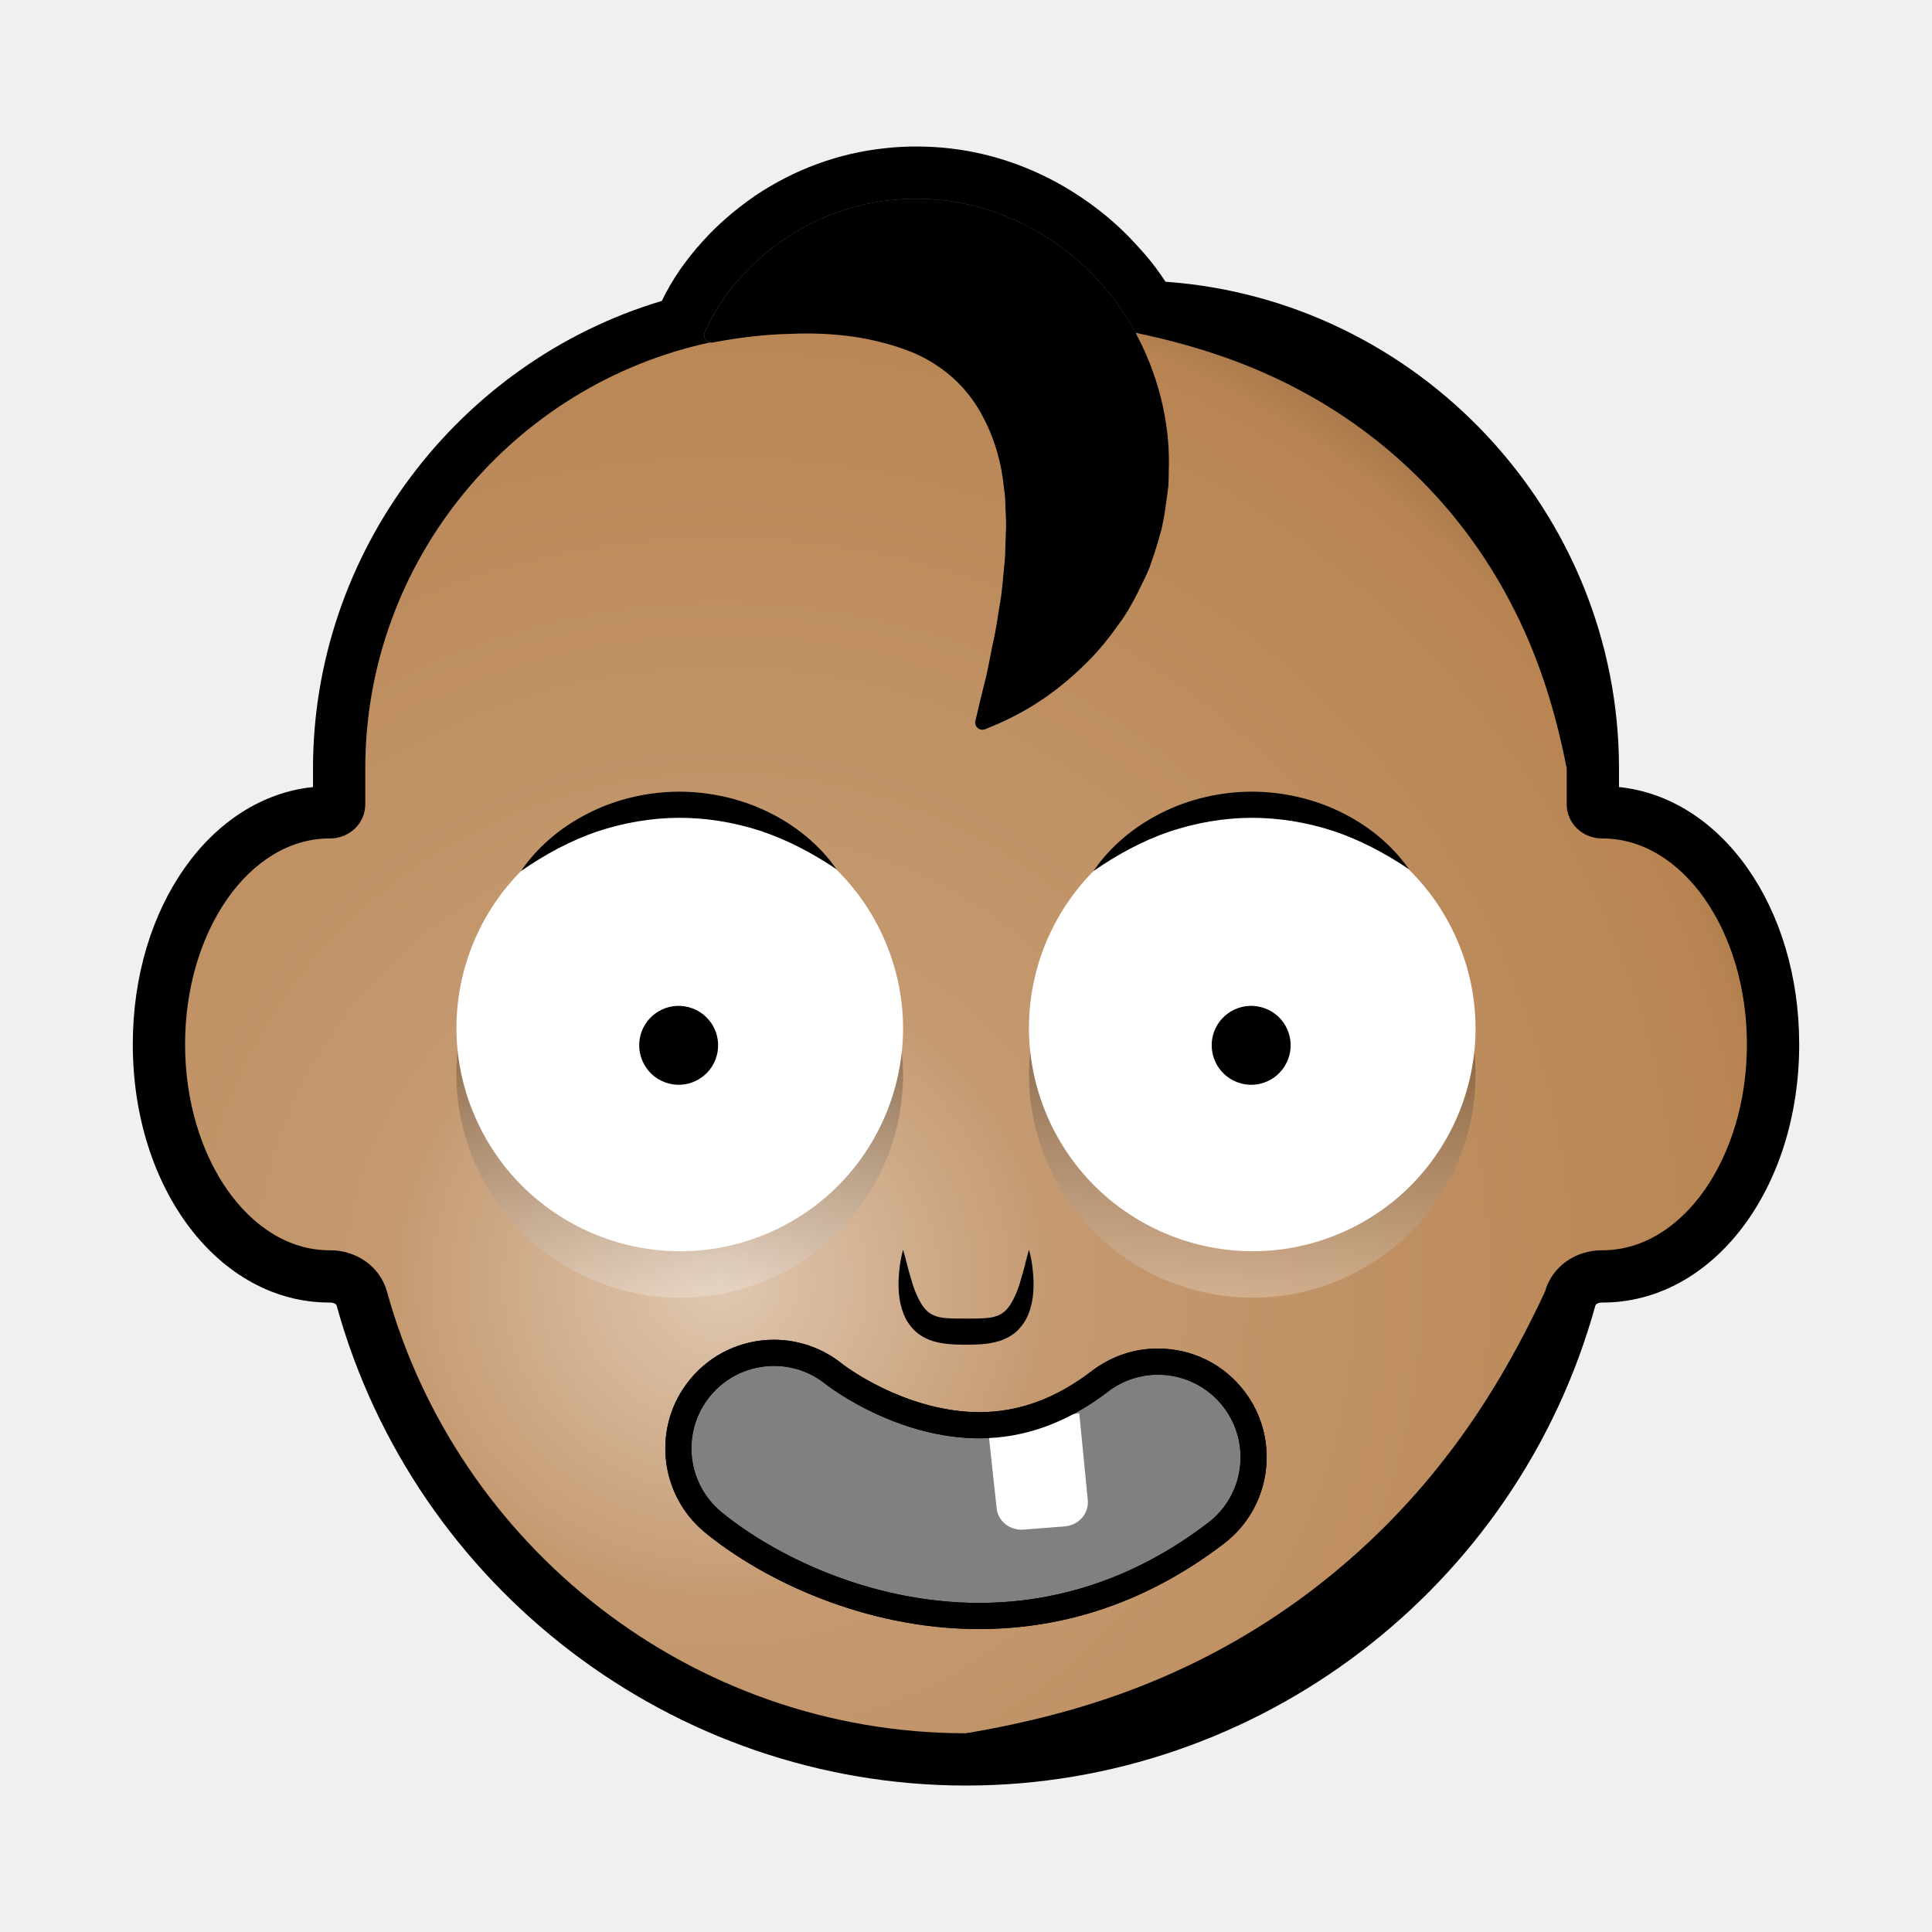
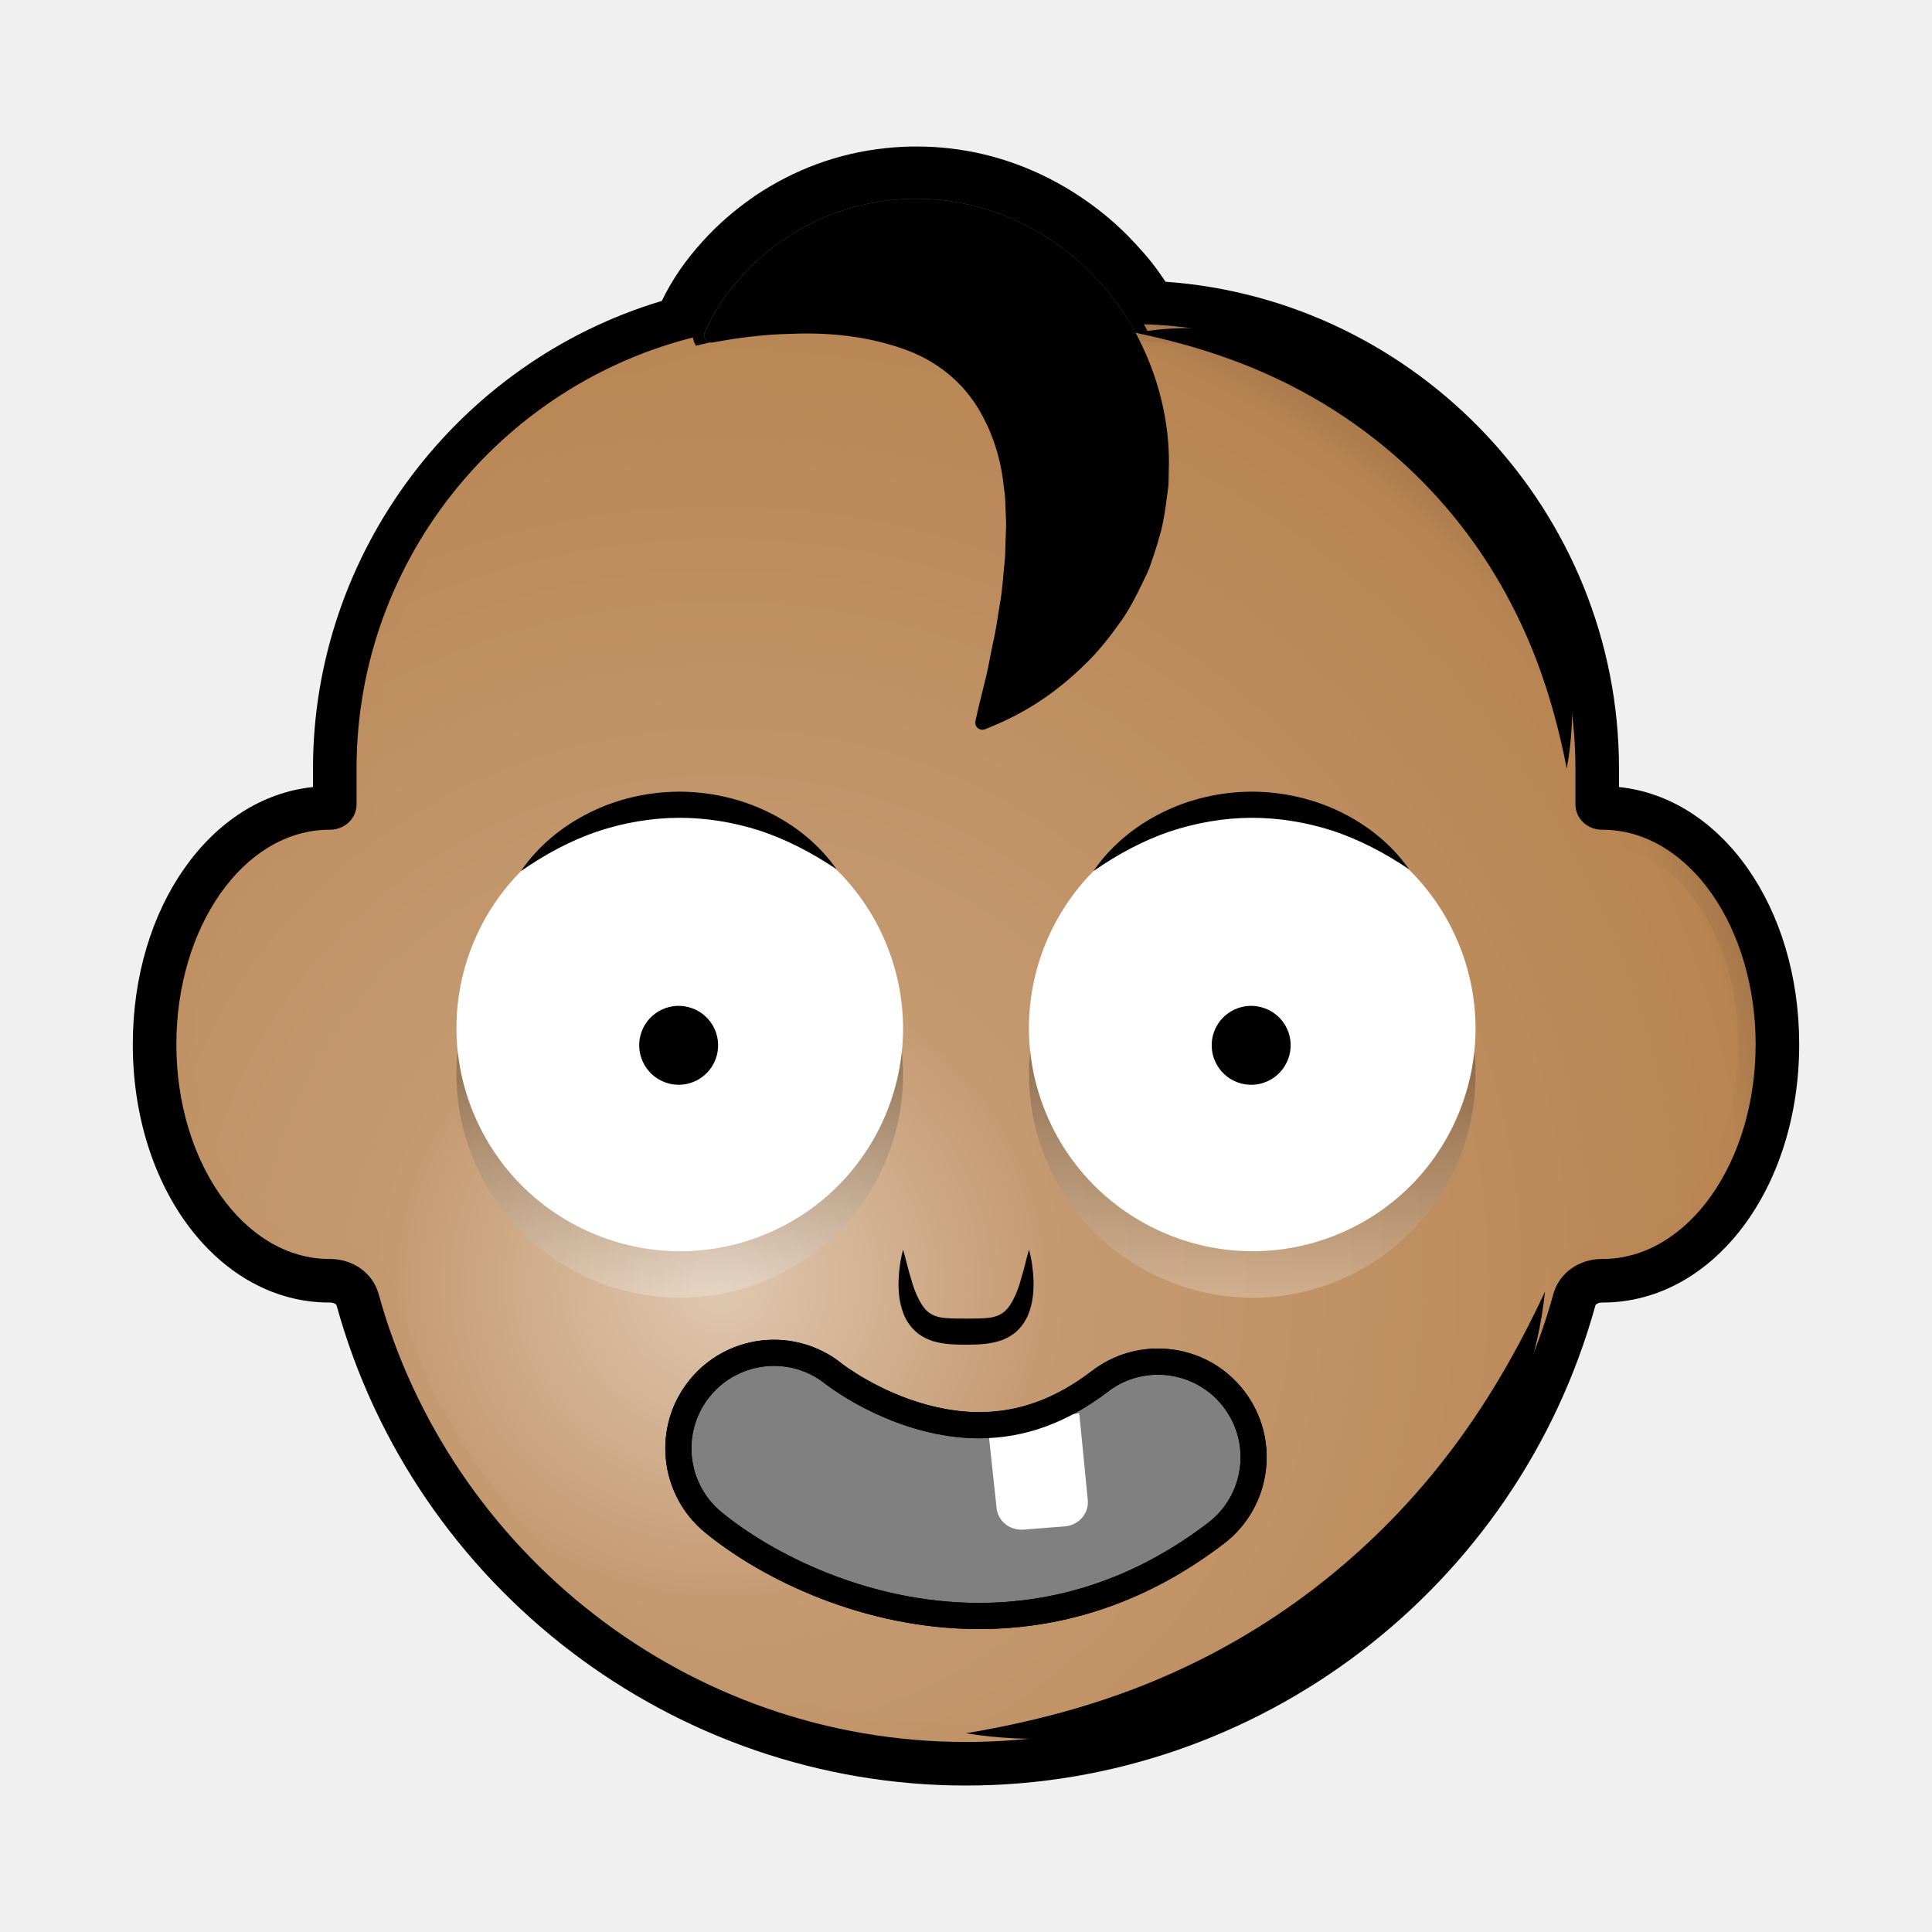
<svg xmlns="http://www.w3.org/2000/svg" data-mouthfix="0.25" viewBox="0 0 512 512" width="512" height="512">
  <defs>
    <radialGradient id="skin" cx="0.35" cy="0.3" r="0.8">
      <stop offset="0" stop-color="#dfc8b1" />
      <stop offset=".25" stop-color="#c59a71" />
      <stop offset=".8" stop-color="#b88452" />
      <stop offset="1" stop-color="#65492d" />
    </radialGradient>
    <linearGradient id="skinflat">
      <stop offset="0" stop-color="#b88452" />
    </linearGradient>
    <linearGradient id="template6Artboard128_g421" x1="0.5" y1="1" x2="0.5" y2="0">
      <stop offset="0.000" stop-color="#000000" />
      <stop offset="1.000" stop-color="#ffffff" />
    </linearGradient>
    <linearGradient id="template6Artboard128_g422" x1="0.5" y1="1" x2="0.5" y2="0">
      <stop offset="0.000" stop-color="#000000" />
      <stop offset="1.000" stop-color="#ffffff" />
    </linearGradient>
  </defs>
  <g transform="translate(16 16) scale(2.4)">
    <g transform="translate(100 100) scale(0.92) translate(-100 -100)">
      <g transform="translate(0.0 1.63795) scale(1.045837 -1.045837) translate(2496.867 -7696.874)">
        <g>
          <path d="M-2401.25 7511.77 C-2433.47 7511.77 -2461.98 7533.52 -2470.59 7564.66 C-2471.01 7566.18 -2472.47 7567.20 -2474.22 7567.20 C-2485.09 7567.20 -2493.87 7579.15 -2493.87 7593.83 C-2493.87 7608.52 -2485.09 7620.46 -2474.31 7620.46 C-2473.73 7620.46 -2473.19 7620.81 -2473.19 7621.39 L-2473.19 7625.49 C-2473.19 7649.35 -2456.88 7670.42 -2434.02 7676.65 C-2433.99 7676.71 -2433.96 7676.78 -2433.93 7676.84 L-2433.58 7677.58 C-2432.50 7679.87 -2431.12 7681.90 -2429.24 7683.98 C-2427.74 7685.66 -2425.99 7687.18 -2423.90 7688.65 C-2419.70 7691.48 -2415.12 7693.17 -2410.24 7693.69 C-2409.15 7693.81 -2408.03 7693.87 -2406.92 7693.87 C-2402.12 7693.87 -2397.48 7692.76 -2393.13 7690.56 C-2390.08 7689.01 -2387.23 7686.95 -2384.89 7684.59 C-2383.76 7683.43 -2382.52 7682.10 -2381.49 7680.62 C-2380.99 7679.90 -2380.50 7679.18 -2380.03 7678.44 C-2351.91 7677.23 -2329.31 7653.82 -2329.31 7625.49 L-2329.31 7621.39 C-2329.31 7621.15 -2329.22 7620.93 -2329.04 7620.76 C-2328.84 7620.57 -2328.56 7620.46 -2328.25 7620.46 C-2317.41 7620.46 -2308.63 7608.52 -2308.63 7593.83 C-2308.63 7579.15 -2317.41 7567.20 -2328.19 7567.20 C-2330.03 7567.20 -2331.49 7566.18 -2331.91 7564.66 C-2340.52 7533.52 -2369.03 7511.77 -2401.25 7511.77 Z" fill="url(#skin)" stroke="none" stroke-width="1.0" fill-rule="evenodd" />
          <path d="M-2406.92 7690.87 C-2403.02 7690.87 -2398.74 7690.04 -2394.48 7687.88 C-2391.82 7686.53 -2389.23 7684.70 -2387.01 7682.48 C-2385.92 7681.34 -2384.83 7680.18 -2383.96 7678.92 C-2383.18 7677.79 -2382.40 7676.65 -2381.79 7675.49 C-2354.53 7675.20 -2332.31 7652.81 -2332.31 7625.49 L-2332.31 7621.39 C-2332.31 7619.17 -2330.47 7617.46 -2328.25 7617.46 C-2328.24 7617.46 -2328.24 7617.46 -2328.23 7617.46 C-2328.22 7617.46 -2328.20 7617.46 -2328.19 7617.46 C-2319.05 7617.46 -2311.63 7606.88 -2311.63 7593.83 C-2311.63 7580.78 -2319.05 7570.20 -2328.19 7570.20 C-2328.21 7570.20 -2328.23 7570.20 -2328.25 7570.20 C-2328.26 7570.20 -2328.27 7570.20 -2328.28 7570.20 C-2331.28 7570.20 -2334.00 7568.35 -2334.80 7565.46 C-2342.85 7536.33 -2369.65 7514.77 -2401.25 7514.77 C-2432.85 7514.77 -2459.65 7536.33 -2467.70 7565.46 C-2468.50 7568.35 -2471.22 7570.20 -2474.22 7570.20 C-2474.23 7570.20 -2474.24 7570.20 -2474.25 7570.20 C-2474.27 7570.20 -2474.29 7570.20 -2474.31 7570.20 C-2483.45 7570.20 -2490.87 7580.78 -2490.87 7593.83 C-2490.87 7606.88 -2483.45 7617.46 -2474.31 7617.46 C-2474.30 7617.46 -2474.28 7617.46 -2474.27 7617.46 C-2474.26 7617.46 -2474.26 7617.46 -2474.25 7617.46 C-2472.03 7617.46 -2470.19 7619.17 -2470.19 7621.39 L-2470.19 7625.49 C-2470.19 7649.41 -2453.17 7669.54 -2430.64 7674.38 C-2430.96 7674.45 -2431.22 7674.70 -2431.29 7675.04 C-2431.32 7675.23 -2431.30 7675.40 -2431.22 7675.56 L-2430.87 7676.30 C-2429.80 7678.57 -2428.48 7680.35 -2427.01 7681.97 C-2425.55 7683.60 -2423.93 7684.96 -2422.18 7686.19 C-2418.67 7688.55 -2414.59 7690.21 -2409.92 7690.71 C-2408.95 7690.82 -2407.95 7690.87 -2406.92 7690.87 M-2406.92 7696.87 L-2406.92 7696.87 C-2408.14 7696.87 -2409.37 7696.81 -2410.57 7696.67 C-2415.93 7696.10 -2420.97 7694.24 -2425.54 7691.16 L-2425.58 7691.13 L-2425.62 7691.10 C-2427.90 7689.51 -2429.81 7687.83 -2431.48 7685.98 C-2433.47 7683.78 -2434.97 7681.60 -2436.16 7679.15 C-2459.60 7672.13 -2476.19 7650.23 -2476.19 7625.49 L-2476.19 7623.36 C-2487.93 7622.15 -2496.87 7609.61 -2496.87 7593.83 C-2496.87 7577.22 -2486.96 7564.20 -2474.31 7564.20 L-2474.25 7564.20 L-2474.25 7564.20 C-2473.84 7564.20 -2473.53 7564.03 -2473.48 7563.86 C-2464.52 7531.43 -2434.81 7508.77 -2401.25 7508.77 C-2367.69 7508.77 -2337.98 7531.43 -2329.02 7563.86 C-2328.97 7564.03 -2328.66 7564.20 -2328.28 7564.20 L-2328.19 7564.20 C-2315.54 7564.20 -2305.63 7577.22 -2305.63 7593.83 C-2305.63 7609.61 -2314.57 7622.15 -2326.31 7623.36 L-2326.31 7625.49 C-2326.31 7654.91 -2349.36 7679.29 -2378.35 7681.35 C-2378.58 7681.68 -2378.81 7682.01 -2379.03 7682.34 C-2380.18 7683.99 -2381.52 7685.43 -2382.69 7686.64 L-2382.73 7686.68 L-2382.76 7686.71 C-2385.33 7689.29 -2388.44 7691.54 -2391.76 7693.23 C-2396.55 7695.65 -2401.64 7696.87 -2406.92 7696.87 L-2406.92 7696.87 L-2406.92 7696.87 Z" fill="#000000" stroke="none" stroke-width="1.0" fill-rule="evenodd" />
+           <path data-qcfix="outline-thin" d="M-2406.92 7690.87 C-2403.02 7690.87 -2398.74 7690.04 -2394.48 7687.88 C-2391.82 7686.53 -2389.23 7684.70 -2387.01 7682.48 C-2385.92 7681.34 -2384.83 7680.18 -2383.96 7678.92 C-2383.18 7677.79 -2382.40 7676.65 -2381.79 7675.49 C-2354.53 7675.20 -2332.31 7652.81 -2332.31 7625.49 L-2332.31 7621.39 C-2332.31 7619.17 -2330.47 7617.46 -2328.25 7617.46 C-2328.24 7617.46 -2328.24 7617.46 -2328.23 7617.46 C-2328.22 7617.46 -2328.20 7617.46 -2328.19 7617.46 C-2319.05 7617.46 -2311.63 7606.88 -2311.63 7593.83 C-2311.63 7580.78 -2319.05 7570.20 -2328.19 7570.20 C-2328.21 7570.20 -2328.23 7570.20 -2328.25 7570.20 C-2328.26 7570.20 -2328.27 7570.20 -2328.28 7570.20 C-2331.28 7570.20 -2334.00 7568.35 -2334.80 7565.46 C-2342.85 7536.33 -2369.65 7514.77 -2401.25 7514.77 C-2432.85 7514.77 -2459.65 7536.33 -2467.70 7565.46 C-2468.50 7568.35 -2471.22 7570.20 -2474.22 7570.20 C-2474.23 7570.20 -2474.24 7570.20 -2474.25 7570.20 C-2474.27 7570.20 -2474.29 7570.20 -2474.31 7570.20 C-2483.45 7570.20 -2490.87 7580.78 -2490.87 7593.83 C-2490.87 7606.88 -2483.45 7617.46 -2474.31 7617.46 C-2474.30 7617.46 -2474.28 7617.46 -2474.27 7617.46 C-2474.26 7617.46 -2474.26 7617.46 -2474.25 7617.46 C-2472.03 7617.46 -2470.19 7619.17 -2470.19 7621.39 L-2470.19 7625.49 C-2470.19 7649.41 -2453.17 7669.54 -2430.64 7674.38 C-2430.96 7674.45 -2431.22 7674.70 -2431.29 7675.04 C-2431.32 7675.23 -2431.30 7675.40 -2431.22 7675.56 L-2430.87 7676.30 C-2429.80 7678.57 -2428.48 7680.35 -2427.01 7681.97 C-2425.55 7683.60 -2423.93 7684.96 -2422.18 7686.19 C-2418.67 7688.55 -2414.59 7690.21 -2409.92 7690.71 C-2408.95 7690.82 -2407.95 7690.87 -2406.92 7690.87" fill="none" stroke="url(#skin)" stroke-width="2.0" stroke-linejoin="round" />
+           <clipPath id="qcfix-ring-1f476-1f3fd">
+             <path d="M-2406.92 7690.87 C-2403.02 7690.87 -2398.74 7690.04 -2394.48 7687.88 C-2391.82 7686.53 -2389.23 7684.70 -2387.01 7682.48 C-2385.92 7681.34 -2384.83 7680.18 -2383.96 7678.92 C-2383.18 7677.79 -2382.40 7676.65 -2381.79 7675.49 C-2354.53 7675.20 -2332.31 7652.81 -2332.31 7625.49 L-2332.31 7621.39 C-2332.31 7619.17 -2330.47 7617.46 -2328.25 7617.46 C-2328.24 7617.46 -2328.24 7617.46 -2328.23 7617.46 C-2328.22 7617.46 -2328.20 7617.46 -2328.19 7617.46 C-2319.05 7617.46 -2311.63 7606.88 -2311.63 7593.83 C-2311.63 7580.78 -2319.05 7570.20 -2328.19 7570.20 C-2328.21 7570.20 -2328.23 7570.20 -2328.25 7570.20 C-2328.26 7570.20 -2328.27 7570.20 -2328.28 7570.20 C-2331.28 7570.20 -2334.00 7568.35 -2334.80 7565.46 C-2342.85 7536.33 -2369.65 7514.77 -2401.25 7514.77 C-2432.85 7514.77 -2459.65 7536.33 -2467.70 7565.46 C-2468.50 7568.35 -2471.22 7570.20 -2474.22 7570.20 C-2474.23 7570.20 -2474.24 7570.20 -2474.25 7570.20 C-2474.27 7570.20 -2474.29 7570.20 -2474.31 7570.20 C-2483.45 7570.20 -2490.87 7580.78 -2490.87 7593.83 C-2490.87 7606.88 -2483.45 7617.46 -2474.31 7617.46 C-2474.30 7617.46 -2474.28 7617.46 -2474.27 7617.46 C-2474.26 7617.46 -2474.26 7617.46 -2474.25 7617.46 C-2472.03 7617.46 -2470.19 7619.17 -2470.19 7621.39 L-2470.19 7625.49 C-2470.19 7649.41 -2453.17 7669.54 -2430.64 7674.38 C-2430.96 7674.45 -2431.22 7674.70 -2431.29 7675.04 C-2431.32 7675.23 -2431.30 7675.40 -2431.22 7675.56 L-2430.87 7676.30 C-2429.80 7678.57 -2428.48 7680.35 -2427.01 7681.97 C-2425.55 7683.60 -2423.93 7684.96 -2422.18 7686.19 C-2418.67 7688.55 -2414.59 7690.21 -2409.92 7690.71 C-2408.95 7690.82 -2407.95 7690.87 -2406.92 7690.87 M-2406.92 7696.87 L-2406.92 7696.87 C-2408.14 7696.87 -2409.37 7696.81 -2410.57 7696.67 C-2415.93 7696.10 -2420.97 7694.24 -2425.54 7691.16 L-2425.58 7691.13 L-2425.62 7691.10 C-2427.90 7689.51 -2429.81 7687.83 -2431.48 7685.98 C-2433.47 7683.78 -2434.97 7681.60 -2436.16 7679.15 C-2459.60 7672.13 -2476.19 7650.23 -2476.19 7625.49 L-2476.19 7623.36 C-2487.93 7622.15 -2496.87 7609.61 -2496.87 7593.83 C-2496.87 7577.22 -2486.96 7564.20 -2474.31 7564.20 L-2474.25 7564.20 L-2474.25 7564.20 C-2473.84 7564.20 -2473.53 7564.03 -2473.48 7563.86 C-2464.52 7531.43 -2434.81 7508.77 -2401.25 7508.77 C-2367.69 7508.77 -2337.98 7531.43 -2329.02 7563.86 C-2328.97 7564.03 -2328.66 7564.20 -2328.28 7564.20 L-2328.19 7564.20 C-2315.54 7564.20 -2305.63 7577.22 -2305.63 7593.83 C-2305.63 7609.61 -2314.57 7622.15 -2326.31 7623.36 L-2326.31 7625.49 C-2326.31 7654.91 -2349.36 7679.29 -2378.35 7681.35 C-2378.58 7681.68 -2378.81 7682.01 -2379.03 7682.34 C-2380.18 7683.99 -2381.52 7685.43 -2382.69 7686.64 L-2382.73 7686.68 L-2382.76 7686.71 C-2385.33 7689.29 -2388.44 7691.54 -2391.76 7693.23 C-2396.55 7695.65 -2401.64 7696.87 -2406.92 7696.87 L-2406.92 7696.87 L-2406.92 7696.87 Z" clip-rule="evenodd" />
+           </clipPath>
+           <path data-qcfix="hair-join" d="M-2430.87 7676.30 C-2429.80 7678.57 -2428.48 7680.35 -2427.01 7681.97 C-2425.55 7683.60 -2423.93 7684.96 -2422.18 7686.19 C-2418.67 7688.55 -2414.59 7690.21 -2409.92 7690.71 C-2405.27 7691.22 -2399.86 7690.60 -2394.48 7687.88 C-2391.82 7686.53 -2389.23 7684.70 -2387.01 7682.48 C-2385.92 7681.34 -2384.83 7680.18 -2383.96 7678.92 C-2383.08 7677.65 -2382.18 7676.35 -2381.55 7675.04 C-2378.79 7669.72 -2377.80 7664.25 -2377.98 7659.63 C-2378.00 7659.04 -2377.98 7658.42 -2378.03 7657.87 L-2378.25 7656.21 C-2378.39 7655.11 -2378.58 7653.99 -2378.81 7652.95 C-2379.09 7651.94 -2379.38 7650.93 -2379.71 7649.94 L-2380.22 7648.47 C-2380.40 7647.99 -2380.64 7647.54 -2380.85 7647.09 C-2381.72 7645.28 -2382.62 7643.47 -2383.82 7641.91 C-2384.96 7640.31 -2386.22 7638.75 -2387.66 7637.38 C-2390.53 7634.57 -2393.85 7632.15 -2398.27 7630.32 L-2399.05 7630.00 C-2399.47 7629.82 -2399.96 7630.02 -2400.13 7630.44 C-2400.20 7630.61 -2400.21 7630.78 -2400.17 7630.94 C-2399.83 7632.44 -2399.48 7633.92 -2399.10 7635.40 C-2398.71 7636.87 -2398.48 7638.38 -2398.16 7639.87 C-2397.81 7641.34 -2397.62 7642.84 -2397.37 7644.33 C-2397.09 7645.82 -2397.01 7647.31 -2396.86 7648.80 C-2396.82 7649.17 -2396.78 7649.55 -2396.76 7649.92 L-2396.73 7651.03 L-2396.65 7653.25 C-2396.64 7653.99 -2396.70 7654.72 -2396.72 7655.45 C-2396.74 7656.19 -2396.76 7656.92 -2396.89 7657.63 C-2397.16 7660.53 -2397.96 7663.31 -2399.25 7665.74 C-2400.50 7668.20 -2402.35 7670.28 -2404.67 7671.79 C-2406.97 7673.33 -2409.74 7674.18 -2412.57 7674.77 C-2415.42 7675.33 -2418.40 7675.50 -2421.38 7675.37 C-2424.36 7675.31 -2427.40 7674.93 -2430.31 7674.38 C-2430.76 7674.29 -2431.20 7674.59 -2431.29 7675.04 C-2431.32 7675.23 -2431.30 7675.40 -2431.22 7675.56 L-2430.87 7676.30 Z" fill="none" stroke="#000000" stroke-width="2.60" clip-path="url(#qcfix-ring-1f476-1f3fd)" />
        </g>
        <g>
          <path d="M-2430.87 7676.30 C-2429.80 7678.57 -2428.48 7680.35 -2427.01 7681.97 C-2425.55 7683.60 -2423.93 7684.96 -2422.18 7686.19 C-2418.67 7688.55 -2414.59 7690.21 -2409.92 7690.71 C-2405.27 7691.22 -2399.86 7690.60 -2394.48 7687.88 C-2391.82 7686.53 -2389.23 7684.70 -2387.01 7682.48 C-2385.92 7681.34 -2384.83 7680.18 -2383.96 7678.92 C-2383.08 7677.65 -2382.18 7676.35 -2381.55 7675.04 C-2378.79 7669.72 -2377.80 7664.25 -2377.98 7659.63 C-2378.00 7659.04 -2377.98 7658.42 -2378.03 7657.87 L-2378.25 7656.21 C-2378.39 7655.11 -2378.58 7653.99 -2378.81 7652.95 C-2379.09 7651.94 -2379.38 7650.93 -2379.71 7649.94 L-2380.22 7648.47 C-2380.40 7647.99 -2380.64 7647.54 -2380.85 7647.09 C-2381.72 7645.28 -2382.62 7643.47 -2383.82 7641.91 C-2384.96 7640.31 -2386.22 7638.75 -2387.66 7637.38 C-2390.53 7634.57 -2393.85 7632.15 -2398.27 7630.32 L-2399.05 7630.00 C-2399.47 7629.82 -2399.96 7630.02 -2400.13 7630.44 C-2400.20 7630.61 -2400.21 7630.78 -2400.17 7630.94 C-2399.83 7632.44 -2399.48 7633.92 -2399.10 7635.40 C-2398.71 7636.87 -2398.48 7638.38 -2398.16 7639.87 C-2397.81 7641.34 -2397.62 7642.84 -2397.37 7644.33 C-2397.09 7645.82 -2397.01 7647.31 -2396.86 7648.80 C-2396.82 7649.17 -2396.78 7649.55 -2396.76 7649.92 L-2396.73 7651.03 L-2396.65 7653.25 C-2396.64 7653.99 -2396.70 7654.72 -2396.72 7655.45 C-2396.74 7656.19 -2396.76 7656.92 -2396.89 7657.63 C-2397.16 7660.53 -2397.96 7663.31 -2399.25 7665.74 C-2400.50 7668.20 -2402.35 7670.28 -2404.67 7671.79 C-2406.97 7673.33 -2409.74 7674.18 -2412.57 7674.77 C-2415.42 7675.33 -2418.40 7675.50 -2421.38 7675.37 C-2424.36 7675.31 -2427.40 7674.93 -2430.31 7674.38 C-2430.76 7674.29 -2431.20 7674.59 -2431.29 7675.04 C-2431.32 7675.23 -2431.30 7675.40 -2431.22 7675.56 L-2430.87 7676.30 Z" fill="#000000" stroke="none" stroke-width="1.0" fill-rule="evenodd" />
        </g>
        <g>
          <path d="M-2332.31 7625.49 C-2333.57 7631.98 -2335.47 7638.03 -2338.27 7643.58 C-2341.04 7649.13 -2344.65 7654.16 -2348.95 7658.50 C-2353.25 7662.84 -2358.24 7666.50 -2363.76 7669.33 C-2369.28 7672.18 -2375.31 7674.15 -2381.79 7675.49 C-2375.27 7676.66 -2368.34 7675.92 -2361.91 7673.67 C-2355.47 7671.41 -2349.52 7667.62 -2344.68 7662.72 C-2339.84 7657.83 -2336.11 7651.84 -2333.92 7645.38 C-2331.74 7638.93 -2331.07 7631.99 -2332.31 7625.49 Z" fill="#000000" stroke="none" stroke-width="1.0" fill-rule="evenodd" />
        </g>
        <g>
          <path d="M-2401.25 7514.77 C-2393.78 7516.03 -2386.67 7517.89 -2379.98 7520.65 C-2373.28 7523.40 -2367.03 7526.99 -2361.35 7531.34 C-2355.67 7535.69 -2350.55 7540.78 -2346.13 7546.51 C-2341.69 7552.24 -2338.00 7558.59 -2334.80 7565.46 C-2335.59 7557.91 -2338.27 7550.51 -2342.23 7543.86 C-2346.20 7537.22 -2351.50 7531.30 -2357.70 7526.57 C-2363.89 7521.84 -2370.99 7518.27 -2378.46 7516.20 C-2385.92 7514.14 -2393.76 7513.54 -2401.25 7514.77 Z" fill="#000000" stroke="none" stroke-width="1.0" fill-rule="evenodd" />
        </g>
        <g>
          <g>
            <g>
              <g>
                <g>
                  <g>
                    <path d="M-2444.26 7619.19 C-2431.27 7624.77 -2416.19 7618.77 -2410.58 7605.79 C-2404.97 7592.80 -2410.95 7577.75 -2423.94 7572.17 C-2436.93 7566.59 -2452.01 7572.59 -2457.62 7585.57 C-2463.23 7598.55 -2457.25 7613.61 -2444.26 7619.19 Z" fill="#ffffff" stroke="none" stroke-width="1.0" fill-rule="evenodd" />
                  </g>
                  <g>
                    <path d="M-2452.32 7613.72 C-2450.40 7616.54 -2447.64 7618.84 -2444.50 7620.40 C-2441.36 7621.98 -2437.81 7622.80 -2434.27 7622.83 C-2430.72 7622.84 -2427.17 7622.06 -2424.01 7620.52 C-2420.85 7619.00 -2418.06 7616.73 -2416.11 7613.93 C-2418.94 7615.83 -2421.85 7617.34 -2424.89 7618.35 C-2427.94 7619.33 -2431.09 7619.84 -2434.25 7619.83 C-2437.41 7619.81 -2440.56 7619.26 -2443.60 7618.25 C-2446.63 7617.21 -2449.52 7615.66 -2452.32 7613.72 Z" fill="#000000" stroke="none" stroke-width="1.0" fill-rule="evenodd" />
                  </g>
                  <g>
                    <path fill-opacity="0.25" d="M-2423.94 7572.17 C-2436.93 7566.59 -2452.01 7572.59 -2457.62 7585.57 C-2458.68 7588.00 -2459.32 7590.51 -2459.59 7593.02 C-2460.03 7588.80 -2459.43 7584.41 -2457.62 7580.24 C-2452.01 7567.26 -2436.93 7561.26 -2423.94 7566.84 C-2413.39 7571.38 -2407.46 7582.16 -2408.62 7593.01 C-2409.54 7584.11 -2415.13 7575.96 -2423.94 7572.17 Z" fill="url(#template6Artboard128_g421)" stroke="none" stroke-width="1.0" fill-rule="evenodd" />
                  </g>
                  <path d="M-2429.98 7592.14 C-2430.86 7589.79 -2433.47 7588.60 -2435.81 7589.48 C-2438.15 7590.36 -2439.34 7592.96 -2438.47 7595.31 C-2437.59 7597.65 -2434.98 7598.84 -2432.64 7597.96 C-2430.30 7597.09 -2429.11 7594.48 -2429.98 7592.14 Z" fill="#000000" stroke="none" stroke-width="1.0" fill-rule="evenodd" />
                </g>
              </g>
            </g>
          </g>
          <g>
            <g>
              <g>
                <g>
                  <g>
                    <path d="M-2378.56 7619.19 C-2365.57 7624.77 -2350.49 7618.77 -2344.88 7605.79 C-2339.27 7592.80 -2345.25 7577.75 -2358.24 7572.17 C-2371.23 7566.59 -2386.31 7572.59 -2391.92 7585.57 C-2397.53 7598.55 -2391.55 7613.61 -2378.56 7619.19 Z" fill="#ffffff" stroke="none" stroke-width="1.0" fill-rule="evenodd" />
                  </g>
                  <g>
                    <path d="M-2386.62 7613.72 C-2384.70 7616.54 -2381.94 7618.84 -2378.80 7620.40 C-2375.66 7621.98 -2372.11 7622.80 -2368.57 7622.83 C-2365.02 7622.84 -2361.47 7622.06 -2358.31 7620.52 C-2355.15 7619.00 -2352.36 7616.73 -2350.41 7613.93 C-2353.24 7615.83 -2356.14 7617.34 -2359.19 7618.35 C-2362.24 7619.33 -2365.39 7619.84 -2368.55 7619.83 C-2371.71 7619.81 -2374.85 7619.26 -2377.89 7618.25 C-2380.93 7617.21 -2383.82 7615.66 -2386.62 7613.72 Z" fill="#000000" stroke="none" stroke-width="1.0" fill-rule="evenodd" />
                  </g>
                  <g>
                    <path fill-opacity="0.25" d="M-2358.24 7572.17 C-2371.23 7566.59 -2386.31 7572.59 -2391.92 7585.57 C-2392.97 7588.00 -2393.62 7590.51 -2393.88 7593.02 C-2394.32 7588.80 -2393.72 7584.41 -2391.92 7580.24 C-2386.31 7567.26 -2371.23 7561.26 -2358.24 7566.84 C-2347.68 7571.38 -2341.76 7582.16 -2342.91 7593.01 C-2343.84 7584.11 -2349.42 7575.96 -2358.24 7572.17 Z" fill="url(#template6Artboard128_g422)" stroke="none" stroke-width="1.0" fill-rule="evenodd" />
                  </g>
                  <path d="M-2364.28 7592.14 C-2365.16 7589.79 -2367.76 7588.60 -2370.11 7589.48 C-2372.45 7590.36 -2373.64 7592.96 -2372.77 7595.31 C-2371.89 7597.65 -2369.28 7598.84 -2366.94 7597.96 C-2364.59 7597.09 -2363.40 7594.48 -2364.28 7592.14 Z" fill="#000000" stroke="none" stroke-width="1.0" fill-rule="evenodd" />
                </g>
              </g>
            </g>
          </g>
        </g>
        <g>
          <g>
            <g>
              <g>
                <g>
                  <path d="M-2399.76 7528.23 C-2412.59 7528.23 -2423.93 7533.78 -2430.25 7538.98 C-2432.52 7540.84 -2433.92 7543.47 -2434.21 7546.39 C-2434.49 7549.30 -2433.63 7552.16 -2431.77 7554.42 C-2429.68 7556.97 -2426.58 7558.43 -2423.28 7558.43 C-2420.78 7558.43 -2418.33 7557.56 -2416.38 7555.98 C-2416.22 7555.85 -2412.03 7552.60 -2406.02 7550.99 C-2403.86 7550.41 -2401.74 7550.12 -2399.72 7550.12 C-2394.84 7550.12 -2390.31 7551.77 -2385.87 7555.17 C-2383.94 7556.64 -2381.64 7557.42 -2379.22 7557.42 C-2375.77 7557.42 -2372.59 7555.85 -2370.50 7553.11 C-2366.82 7548.31 -2367.74 7541.41 -2372.55 7537.73 C-2380.80 7531.43 -2389.95 7528.23 -2399.76 7528.23 Z" fill="#808080" stroke="none" stroke-width="1.0" fill-rule="evenodd" />
                  <path d="M-2423.28 7556.93 C-2421.19 7556.93 -2419.08 7556.24 -2417.32 7554.81 C-2417.15 7554.68 -2412.71 7551.23 -2406.41 7549.54 C-2404.11 7548.93 -2401.89 7548.62 -2399.72 7548.62 C-2394.52 7548.62 -2389.64 7550.40 -2384.96 7553.97 C-2383.25 7555.29 -2381.22 7555.92 -2379.22 7555.92 C-2376.37 7555.92 -2373.55 7554.64 -2371.69 7552.20 C-2368.51 7548.05 -2369.30 7542.10 -2373.46 7538.93 C-2382.29 7532.17 -2391.39 7529.73 -2399.76 7529.73 C-2412.49 7529.73 -2423.52 7535.39 -2429.30 7540.14 C-2433.34 7543.46 -2433.93 7549.43 -2430.61 7553.47 C-2428.74 7555.75 -2426.02 7556.93 -2423.28 7556.93 M-2423.28 7559.93 C-2427.03 7559.93 -2430.55 7558.27 -2432.93 7555.37 C-2437.29 7550.06 -2436.52 7542.19 -2431.21 7537.82 C-2424.68 7532.46 -2412.99 7526.73 -2399.76 7526.73 C-2389.61 7526.73 -2380.15 7530.03 -2371.64 7536.54 C-2366.17 7540.72 -2365.13 7548.56 -2369.30 7554.02 C-2371.68 7557.14 -2375.30 7558.92 -2379.22 7558.92 C-2381.97 7558.92 -2384.59 7558.03 -2386.79 7556.36 C-2390.95 7553.17 -2395.19 7551.62 -2399.72 7551.62 C-2401.61 7551.62 -2403.60 7551.90 -2405.63 7552.44 C-2411.34 7553.96 -2415.43 7557.14 -2415.47 7557.17 C-2417.65 7558.94 -2420.44 7559.93 -2423.28 7559.93 L-2423.28 7559.93 Z" fill="#000000" stroke="none" stroke-width="1.0" fill-rule="evenodd" />
                </g>
                <g>
                  <path d="M-2389.93 7538.51 L-2394.65 7538.14 C-2396.23 7538.02 -2397.61 7539.13 -2397.74 7540.64 L-2398.74 7549.93 L-2388.25 7551.50 L-2387.27 7541.48 C-2387.15 7539.96 -2388.34 7538.63 -2389.93 7538.51 Z" fill="#ffffff" stroke="none" stroke-width="1.0" fill-rule="evenodd" />
                </g>
                <g>
                  <path d="M-2423.28 7556.93 C-2421.19 7556.93 -2419.08 7556.24 -2417.32 7554.81 C-2417.15 7554.68 -2412.71 7551.23 -2406.41 7549.54 C-2404.11 7548.93 -2401.89 7548.62 -2399.72 7548.62 C-2394.52 7548.62 -2389.64 7550.40 -2384.96 7553.97 C-2383.25 7555.29 -2381.22 7555.92 -2379.22 7555.92 C-2376.37 7555.92 -2373.55 7554.64 -2371.69 7552.20 C-2368.51 7548.05 -2369.30 7542.10 -2373.46 7538.93 C-2382.29 7532.17 -2391.39 7529.73 -2399.76 7529.73 C-2412.49 7529.73 -2423.52 7535.39 -2429.30 7540.14 C-2433.34 7543.46 -2433.93 7549.43 -2430.61 7553.47 C-2428.74 7555.75 -2426.02 7556.93 -2423.28 7556.93 M-2423.28 7559.93 C-2427.03 7559.93 -2430.55 7558.27 -2432.93 7555.37 C-2437.29 7550.06 -2436.52 7542.19 -2431.21 7537.82 C-2424.68 7532.46 -2412.99 7526.73 -2399.76 7526.73 C-2389.61 7526.73 -2380.15 7530.03 -2371.64 7536.54 C-2366.17 7540.72 -2365.13 7548.56 -2369.30 7554.02 C-2371.68 7557.14 -2375.30 7558.92 -2379.22 7558.92 C-2381.97 7558.92 -2384.59 7558.03 -2386.79 7556.36 C-2390.95 7553.17 -2395.19 7551.62 -2399.72 7551.62 C-2401.61 7551.62 -2403.60 7551.90 -2405.63 7552.44 C-2411.34 7553.96 -2415.43 7557.14 -2415.47 7557.17 C-2417.65 7558.94 -2420.44 7559.93 -2423.28 7559.93 L-2423.28 7559.93 Z" fill="#000000" stroke="none" stroke-width="1.0" fill-rule="evenodd" />
                </g>
              </g>
            </g>
            <g>
              <path d="M-2394.02 7570.27 C-2393.70 7569.09 -2393.54 7567.90 -2393.50 7566.66 C-2393.47 7565.44 -2393.58 7564.15 -2394.10 7562.84 C-2394.36 7562.19 -2394.78 7561.54 -2395.34 7560.99 C-2395.92 7560.43 -2396.64 7560.05 -2397.35 7559.81 C-2398.78 7559.36 -2400.07 7559.38 -2401.24 7559.36 C-2402.42 7559.38 -2403.71 7559.36 -2405.14 7559.80 C-2405.85 7560.05 -2406.57 7560.43 -2407.14 7560.98 C-2407.71 7561.53 -2408.13 7562.19 -2408.39 7562.84 C-2408.91 7564.15 -2409.02 7565.43 -2408.99 7566.66 C-2408.95 7567.90 -2408.79 7569.09 -2408.47 7570.27 C-2408.12 7569.10 -2407.89 7567.94 -2407.53 7566.85 C-2407.24 7565.75 -2406.80 7564.72 -2406.29 7563.92 C-2405.76 7563.10 -2405.16 7562.73 -2404.34 7562.53 C-2403.50 7562.35 -2402.41 7562.36 -2401.24 7562.36 C-2400.08 7562.36 -2398.99 7562.35 -2398.15 7562.53 C-2397.33 7562.73 -2396.72 7563.10 -2396.19 7563.92 C-2395.68 7564.71 -2395.24 7565.75 -2394.95 7566.85 C-2394.59 7567.94 -2394.37 7569.10 -2394.02 7570.27 Z" fill="#000000" stroke="none" stroke-width="1.0" fill-rule="evenodd" />
            </g>
          </g>
        </g>
      </g>
    </g>
  </g>
</svg>
